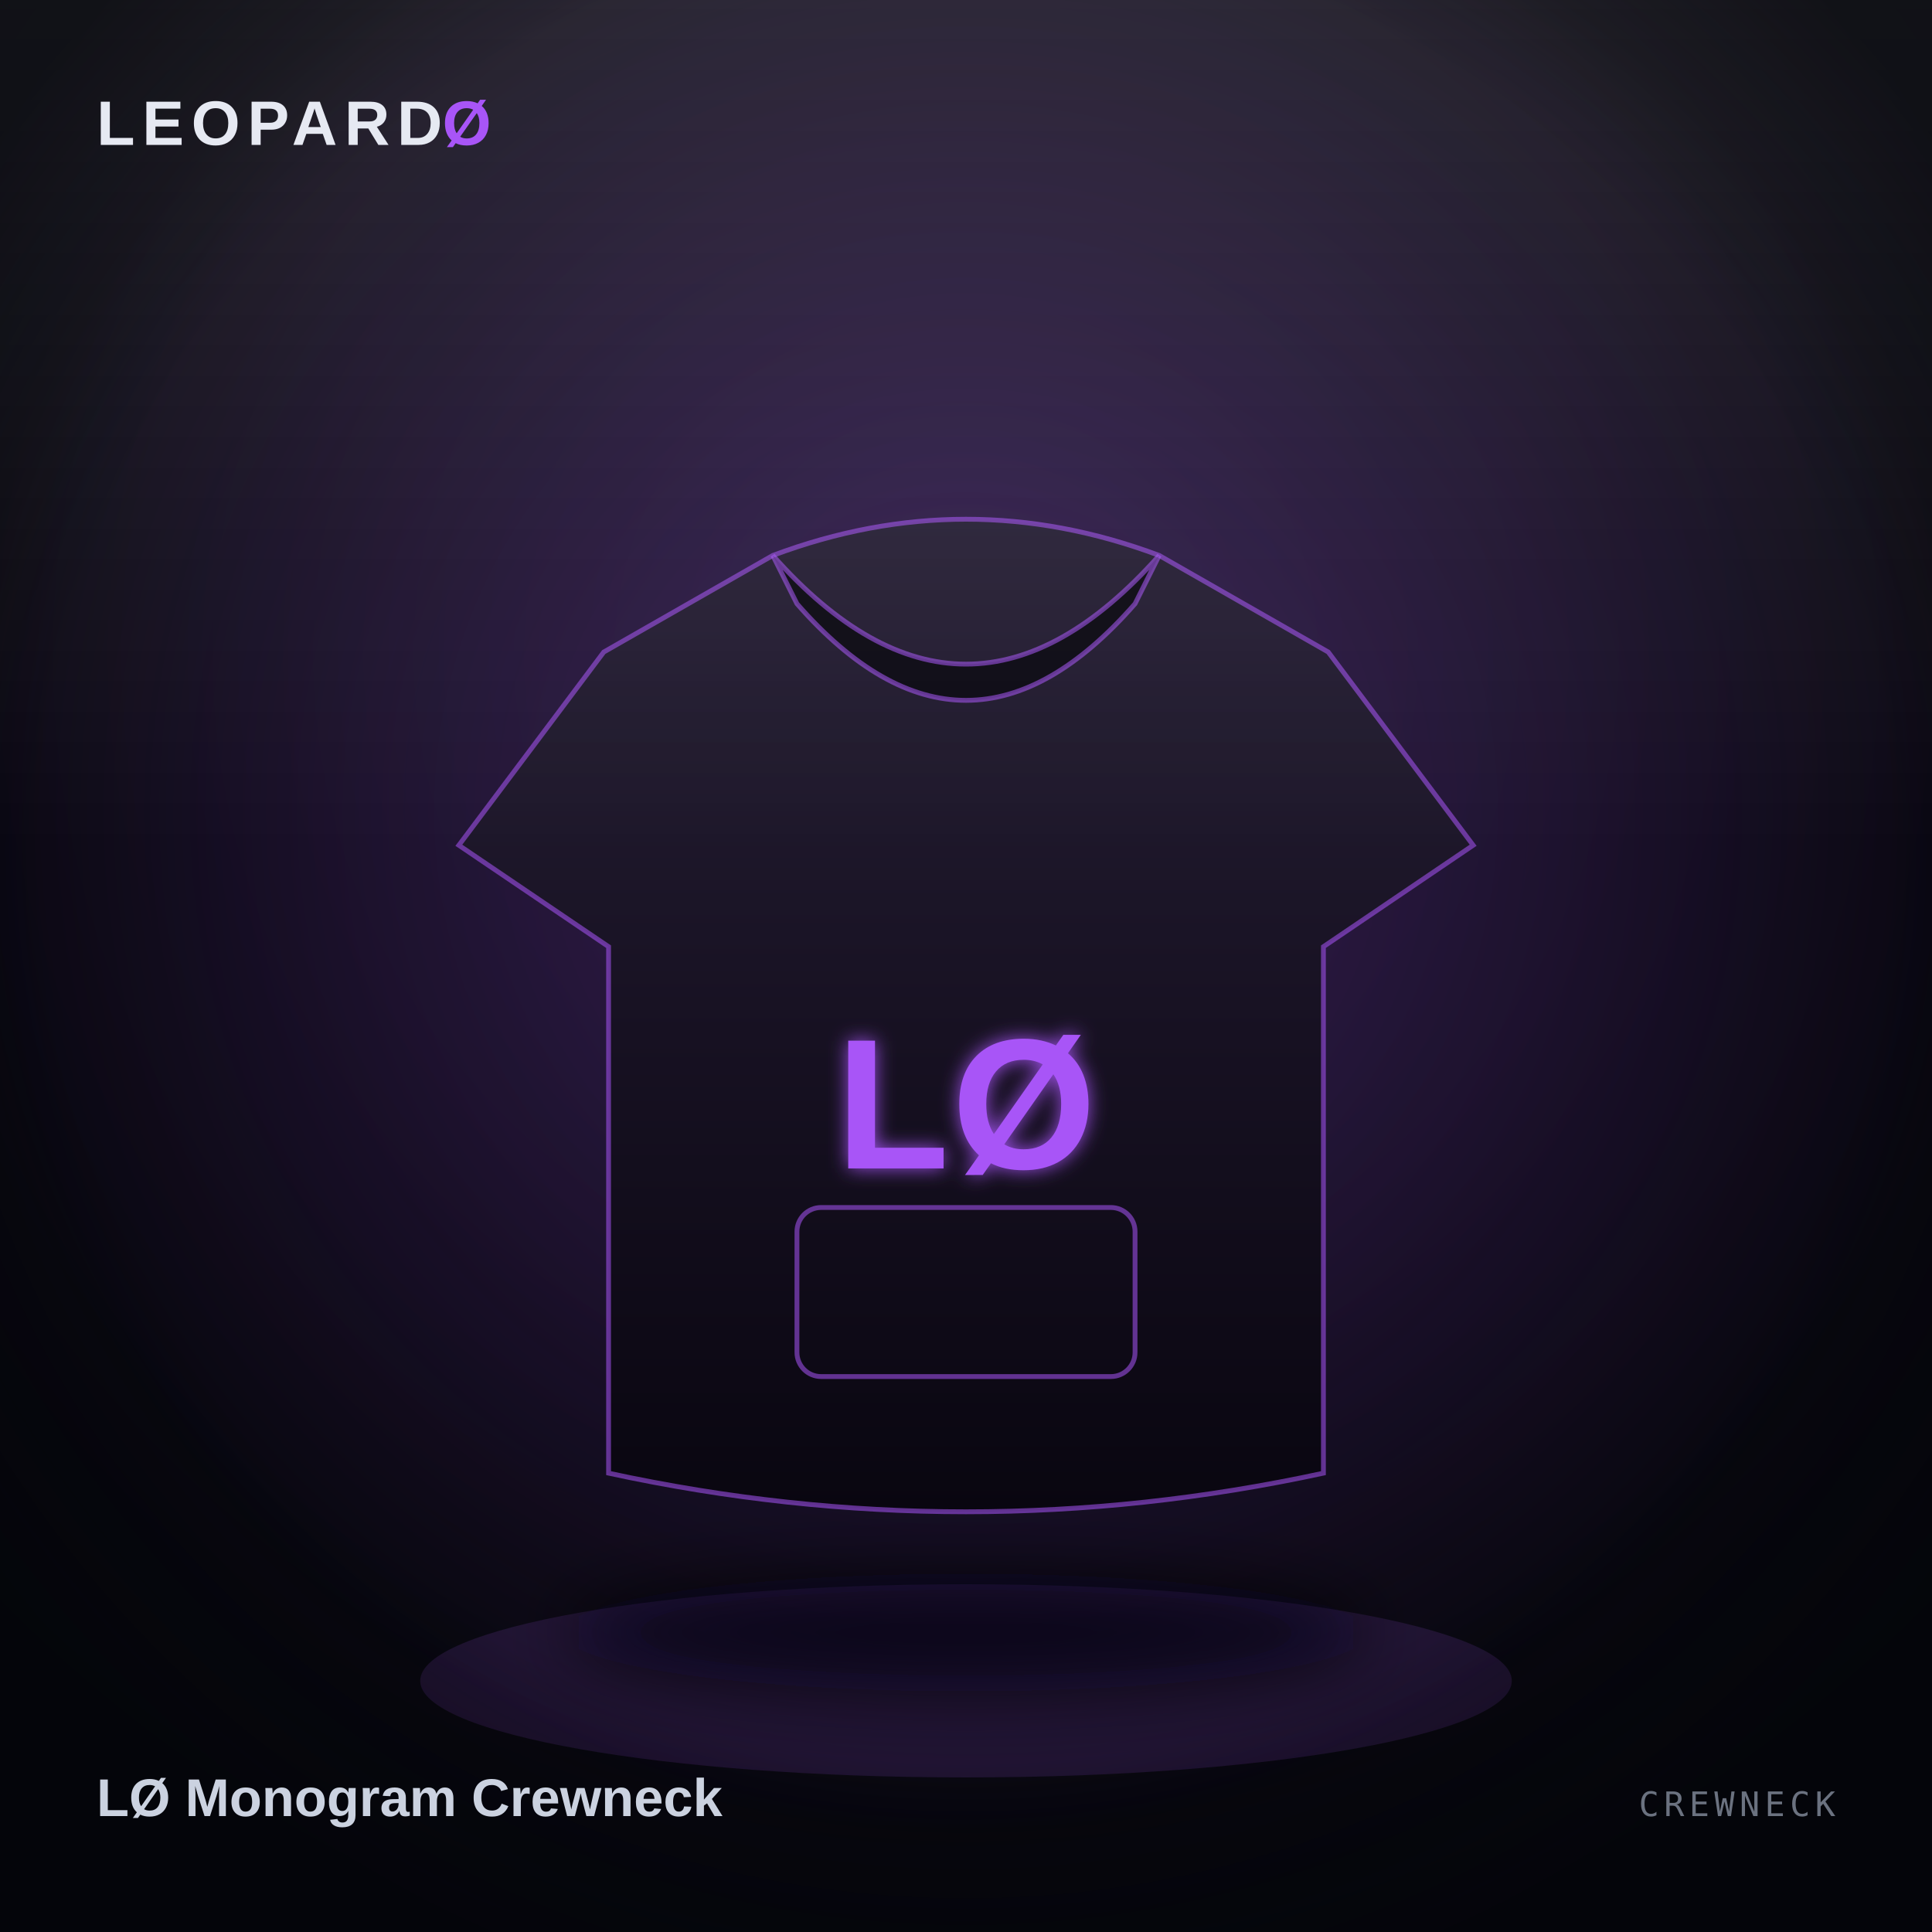
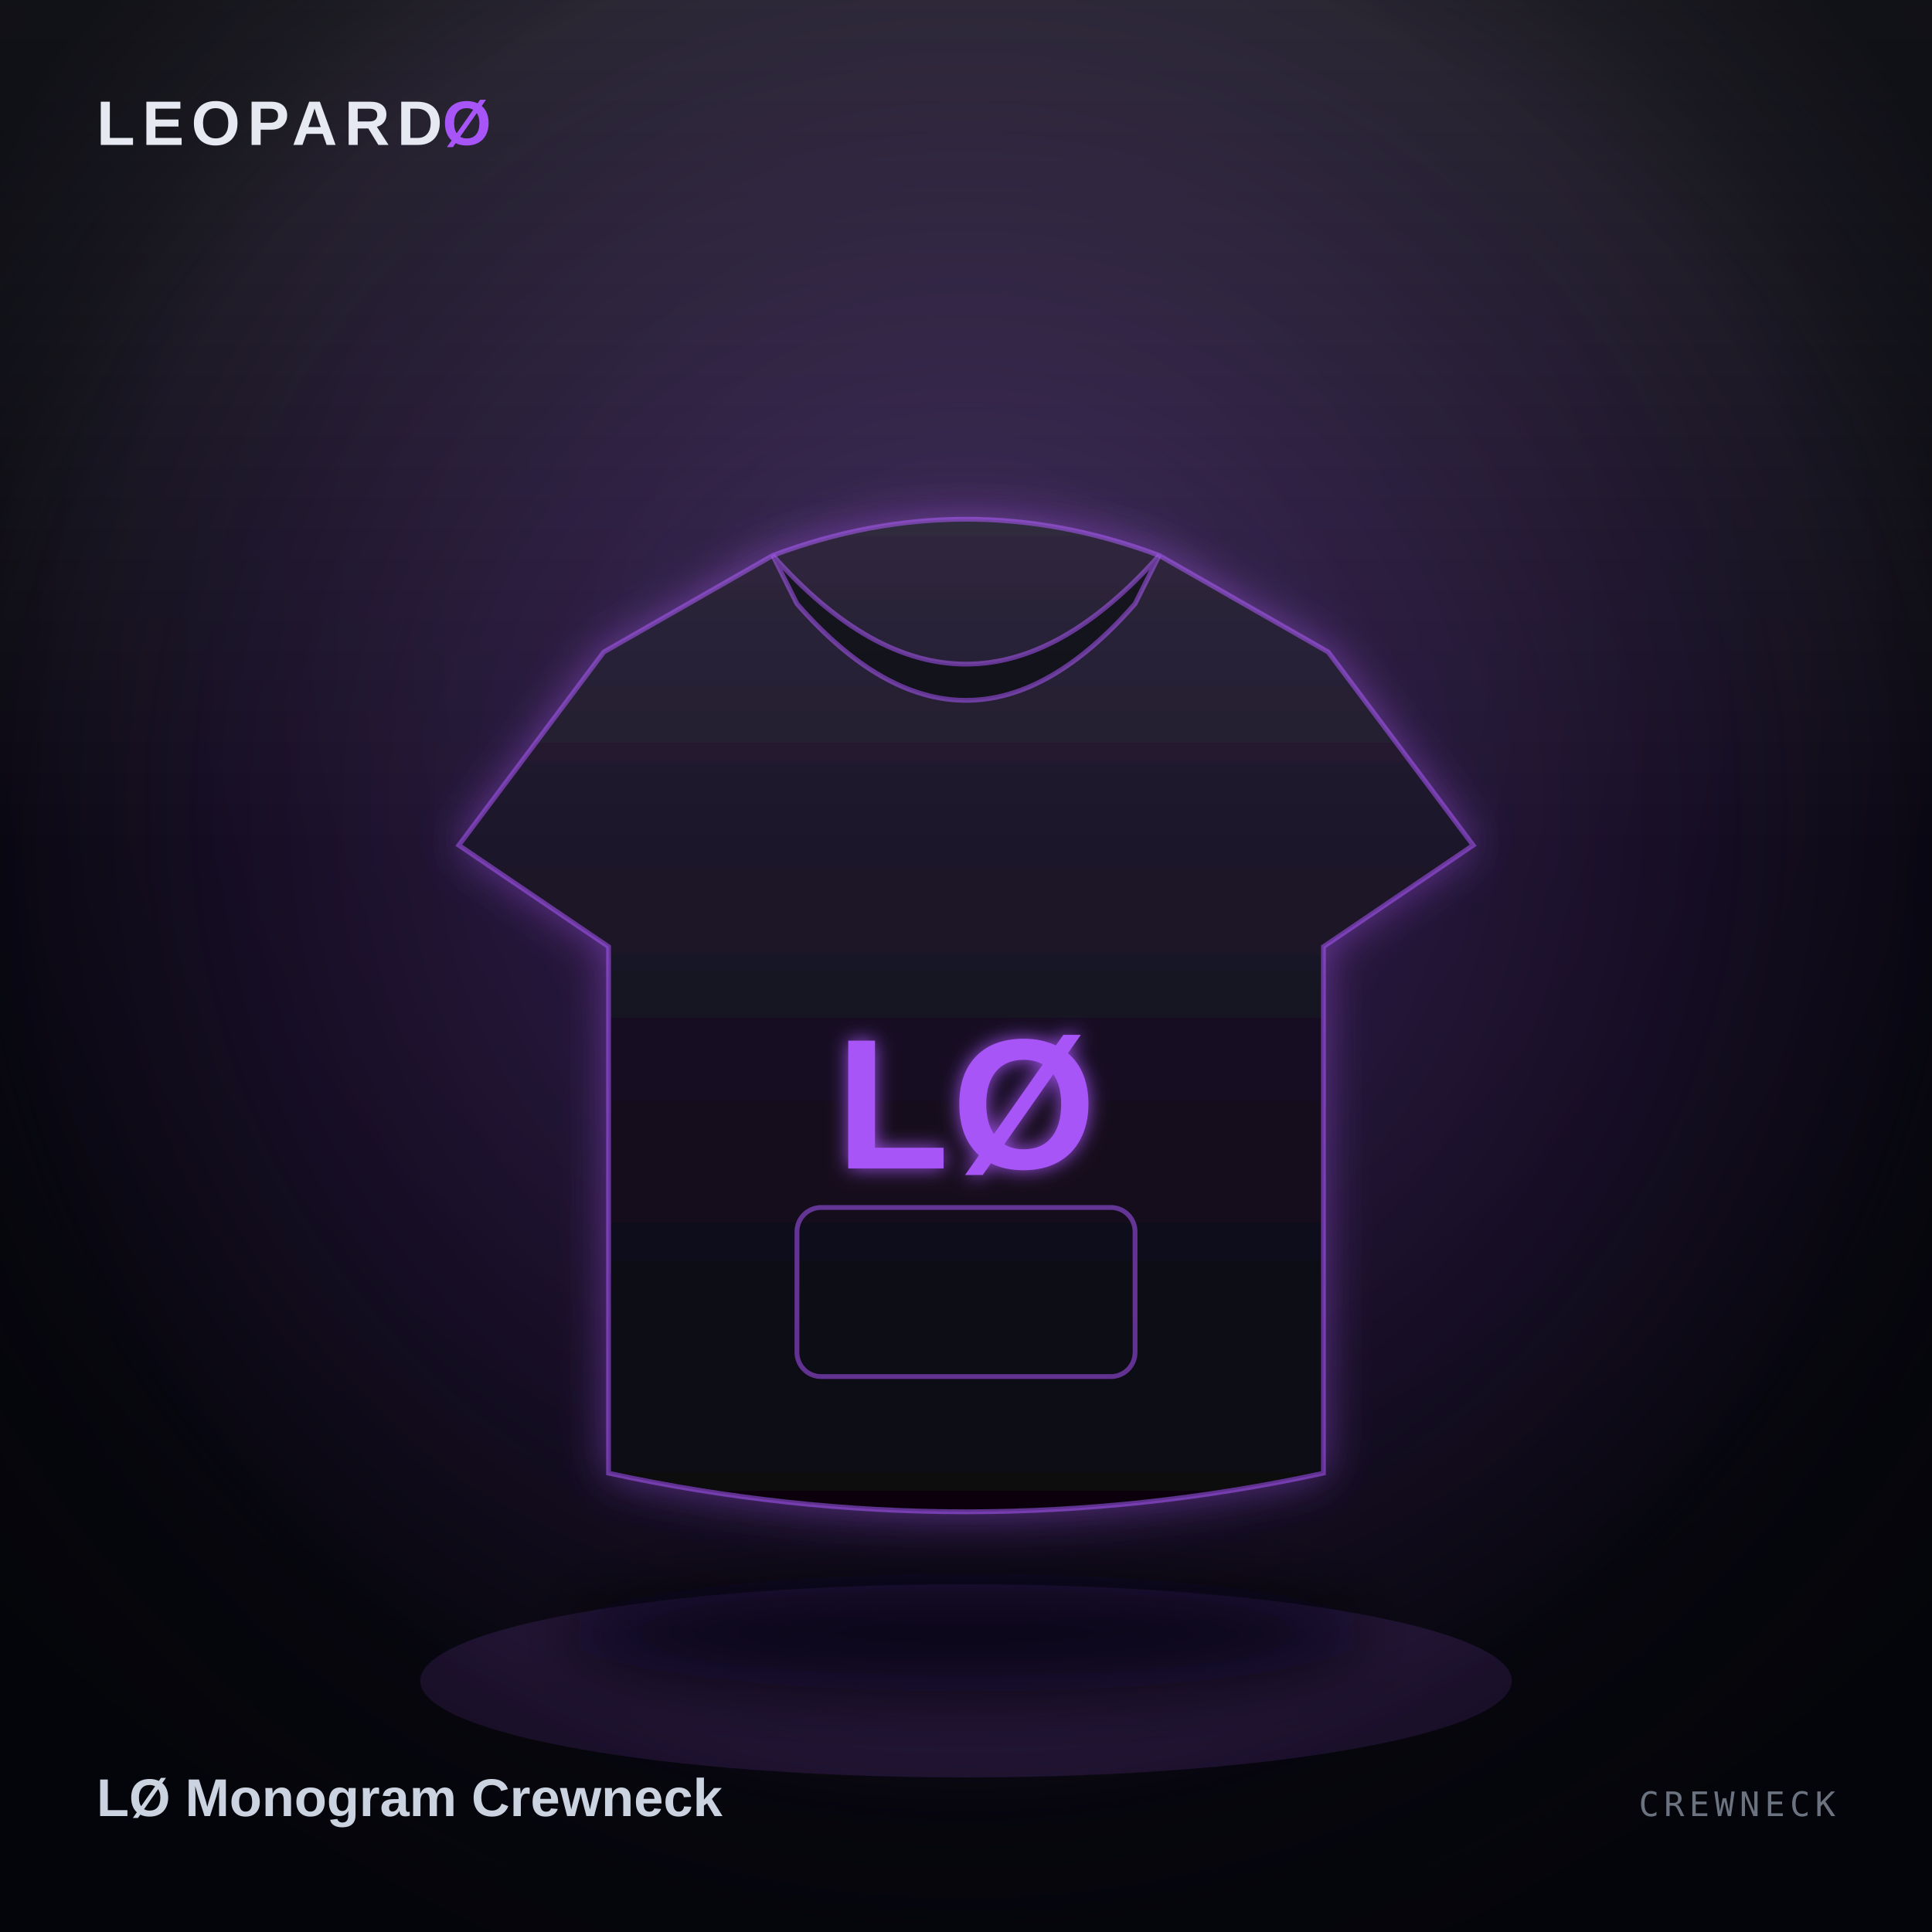
<svg xmlns="http://www.w3.org/2000/svg" viewBox="0 0 800 800" width="800" height="800">
  <defs>
    <radialGradient id="bg" cx="50%" cy="34%" r="75%">
      <stop offset="0%" stop-color="#141022" />
      <stop offset="55%" stop-color="#0a0812" />
      <stop offset="100%" stop-color="#04050a" />
    </radialGradient>
    <radialGradient id="halo" cx="50%" cy="42%" r="52%">
      <stop offset="0%" stop-color="#a855f7" stop-opacity="0.26" />
      <stop offset="100%" stop-color="#a855f7" stop-opacity="0" />
    </radialGradient>
    <linearGradient id="fab" x1="0" y1="0" x2="0" y2="1">
      <stop offset="0%" stop-color="#272036" />
      <stop offset="52%" stop-color="#171122" />
      <stop offset="100%" stop-color="#090610" />
    </linearGradient>
    <linearGradient id="toplight" x1="0" y1="0" x2="0" y2="1">
      <stop offset="0%" stop-color="#ffffff" stop-opacity="0.11" />
      <stop offset="44%" stop-color="#ffffff" stop-opacity="0" />
    </linearGradient>
    <radialGradient id="vig" cx="50%" cy="44%" r="62%">
      <stop offset="0%" stop-color="#04050a" stop-opacity="0" />
      <stop offset="76%" stop-color="#04050a" stop-opacity="0" />
      <stop offset="100%" stop-color="#04050a" stop-opacity="0.55" />
    </radialGradient>
    <filter id="glow" x="-40%" y="-40%" width="180%" height="180%">
      <feGaussianBlur stdDeviation="4" />
    </filter>
    <filter id="soft" x="-60%" y="-60%" width="220%" height="220%">
      <feGaussianBlur stdDeviation="14" />
    </filter>
+     <filter id="rim" x="-35%" y="-35%" width="170%" height="170%">
+       <feDropShadow dx="0" dy="0" stdDeviation="9" flood-color="#a855f7" flood-opacity="0.5" />
+     </filter>
    <clipPath id="cp">
      <rect x="312" y="362" width="176" height="200" rx="10" />
    </clipPath>
  </defs>
  <rect width="800" height="800" fill="url(#bg)" />
  <rect width="800" height="800" fill="url(#halo)" />
  <ellipse cx="400" cy="696" rx="226" ry="40" fill="#a855f7" opacity="0.14" />
  <ellipse cx="400" cy="676" rx="166" ry="24" fill="#020308" opacity="0.7" filter="url(#soft)" />
-   <g>
+   <g filter="url(#rim)">
    <path d="M250 270 L320 230 Q400 200 480 230 L550 270 L610 350 L548 392 L548 610 Q400 642 252 610 L252 392 L190 350 Z" fill="url(#fab)" stroke="#a855f7" stroke-opacity="0.55" stroke-width="2" />
    <path d="M320 230 Q400 320 480 230 L470 250 Q400 330 330 250 Z" fill="#0c0a14" stroke="#a855f7" stroke-opacity="0.55" stroke-width="2" />
    <rect x="330" y="500" width="140" height="70" rx="10" fill="none" stroke="#a855f7" stroke-opacity="0.55" stroke-width="2" />
  </g>
  <g clip-path="url(#cp)">
    <g filter="url(#glow)" opacity="0.9">
      <text x="400" y="462" text-anchor="middle" dominant-baseline="middle" font-family="Arial Black, Arial, sans-serif" font-weight="900" font-size="76.912" fill="#a855f7" letter-spacing="1">LØ</text>
    </g>
    <g>
      <text x="400" y="462" text-anchor="middle" dominant-baseline="middle" font-family="Arial Black, Arial, sans-serif" font-weight="900" font-size="76.912" fill="#a855f7" letter-spacing="1">LØ</text>
    </g>
  </g>
  <rect width="800" height="800" fill="url(#toplight)" />
  <rect width="800" height="800" fill="url(#vig)" />
  <text x="40" y="60" font-family="Arial, sans-serif" font-weight="900" font-size="26" letter-spacing="3" fill="#e6e9f2">LEOPARD<tspan fill="#a855f7">Ø</tspan>
  </text>
  <text x="40" y="752" font-family="Arial, sans-serif" font-weight="800" font-size="22" fill="#cbd2e0">LØ Monogram Crewneck</text>
  <text x="760" y="752" text-anchor="end" font-family="monospace" font-size="14" letter-spacing="2" fill="#6b7280">CREWNECK</text>
</svg>
